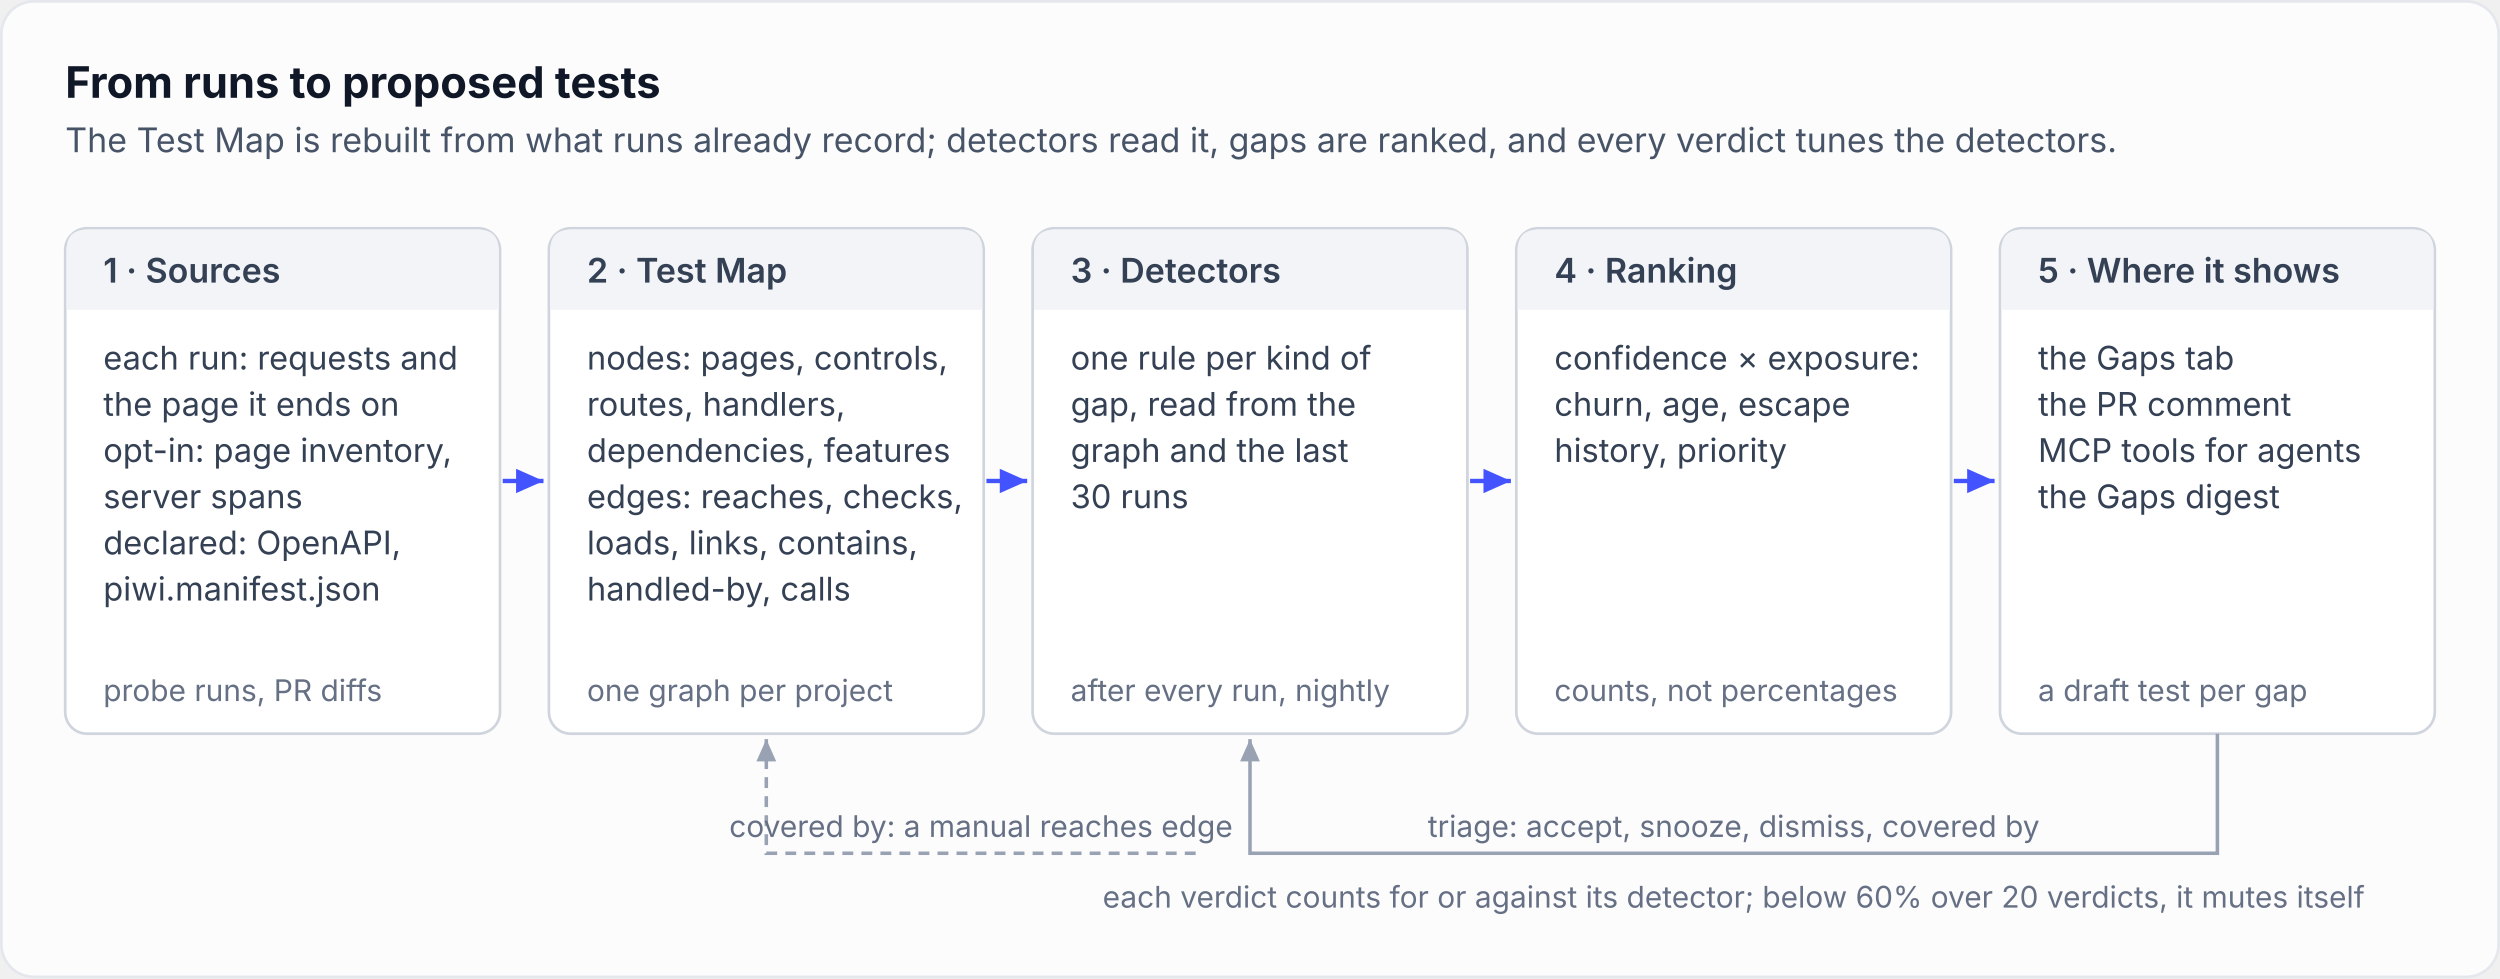
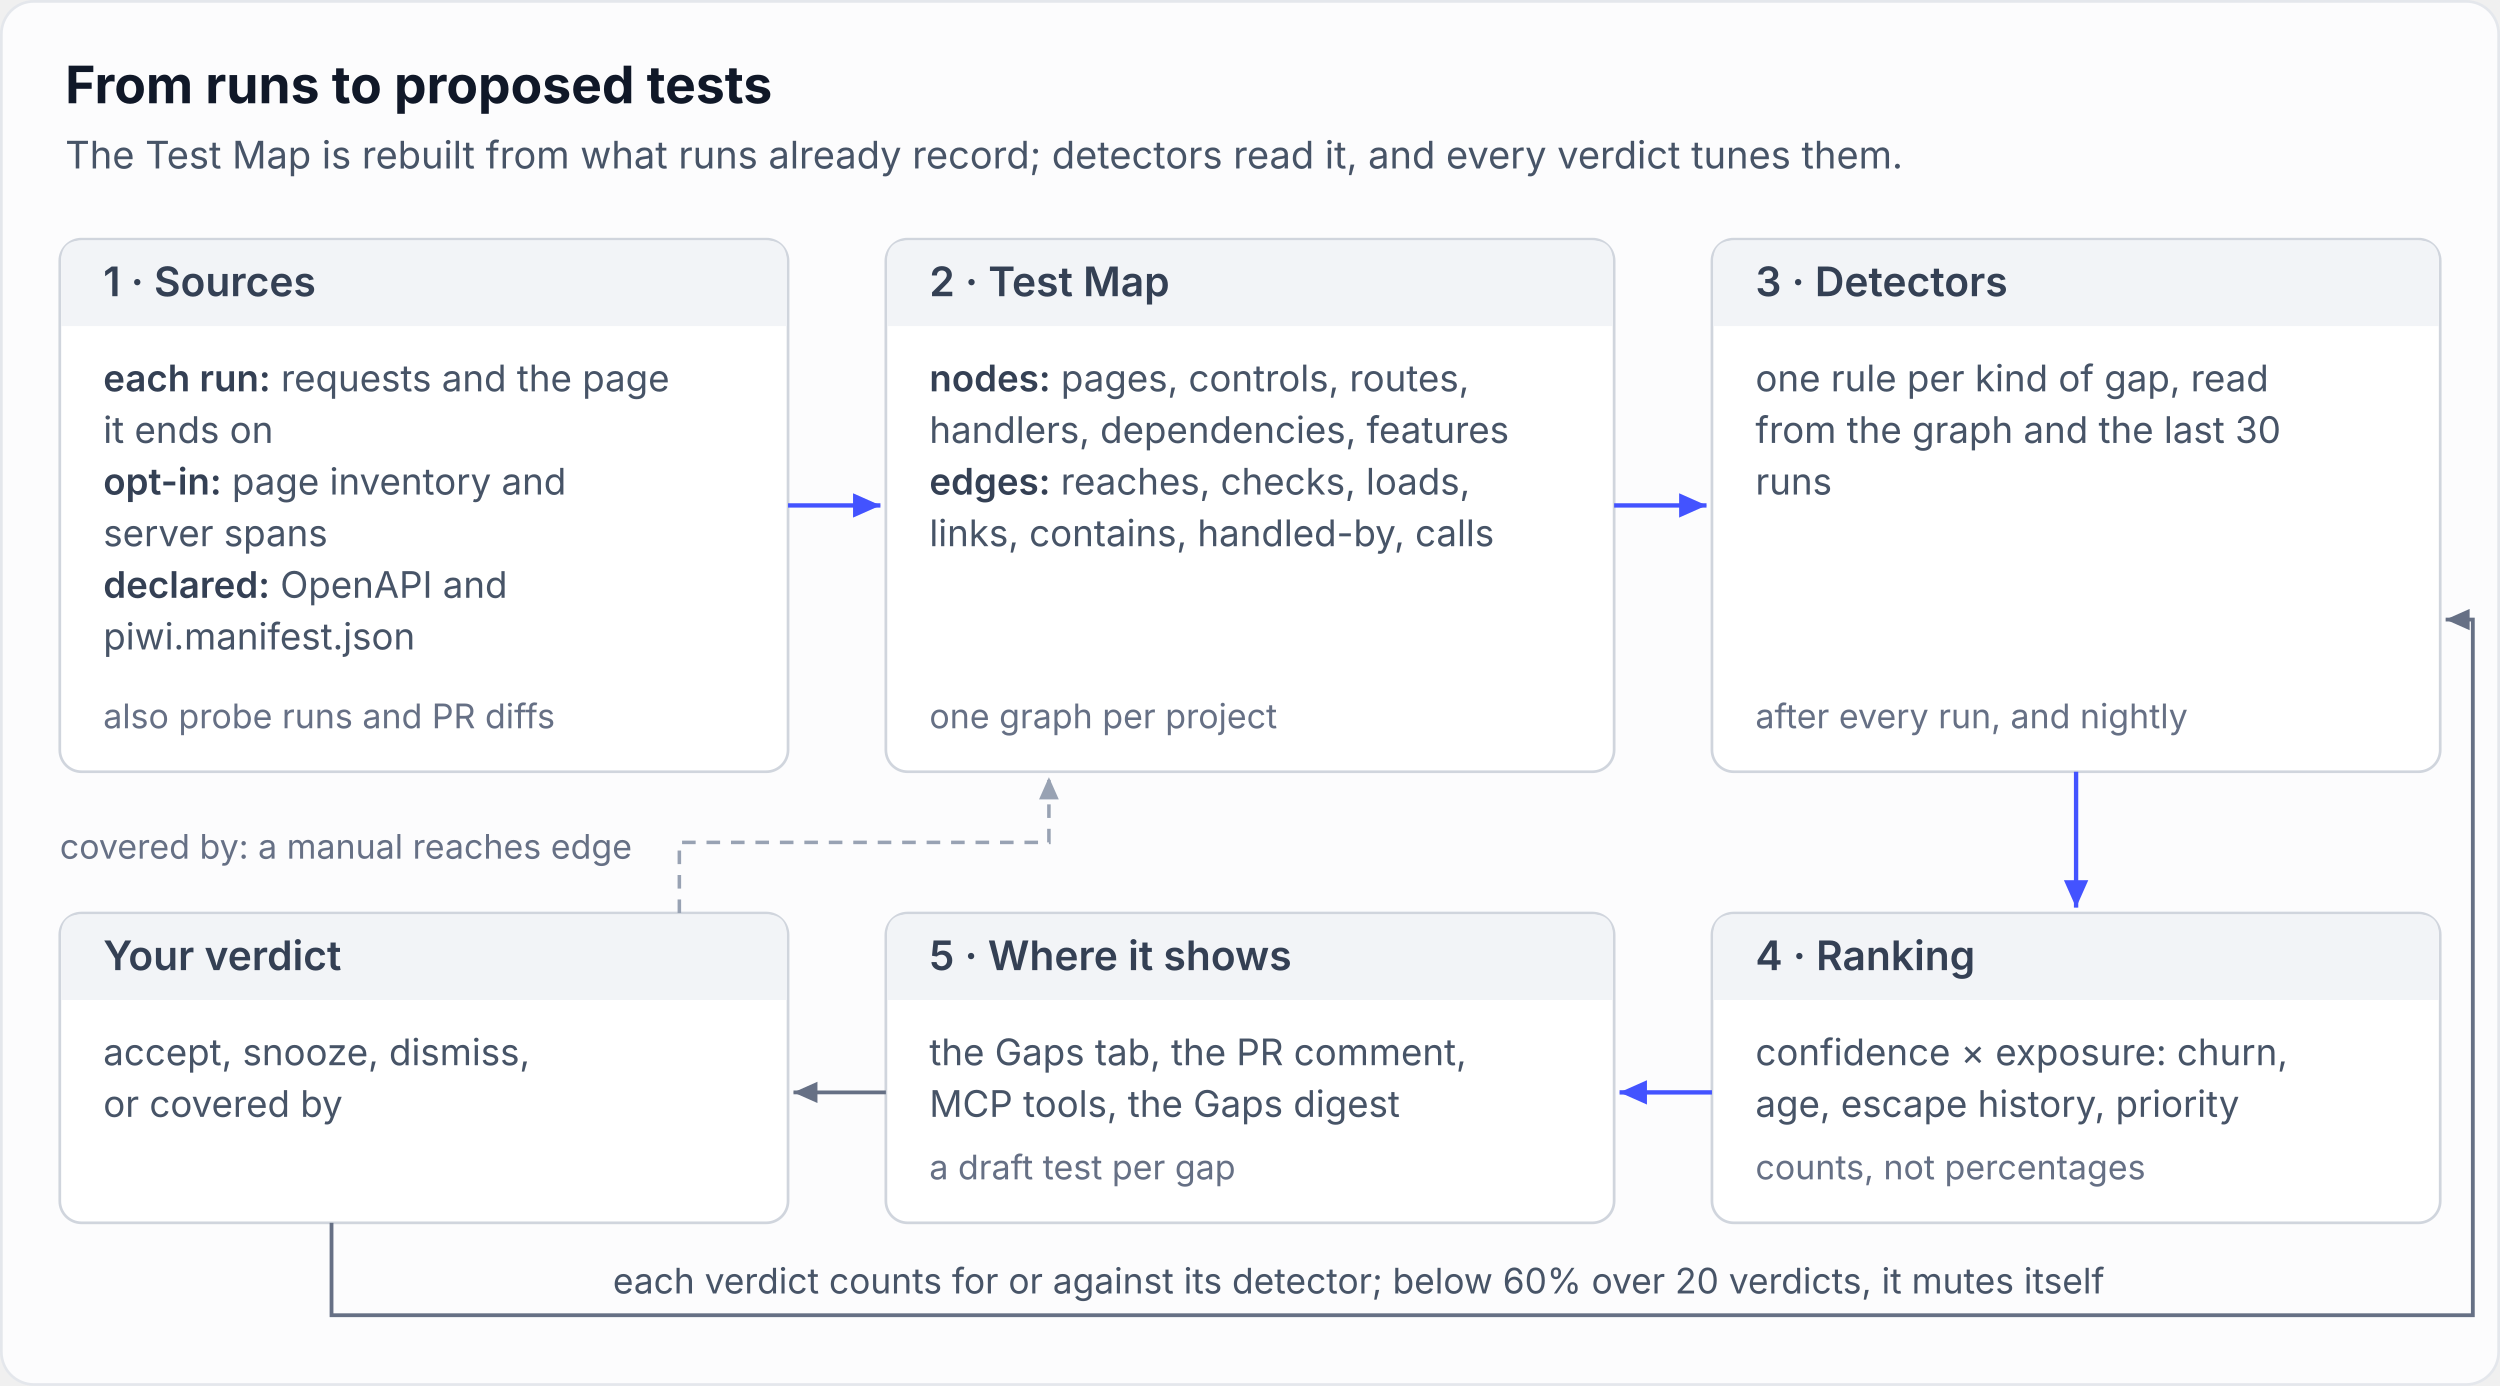
- <svg xmlns="http://www.w3.org/2000/svg" viewBox="0 0 920 360" font-family="ui-sans-serif, system-ui, -apple-system, 'Segoe UI', sans-serif">
+ <svg xmlns="http://www.w3.org/2000/svg" viewBox="0 0 920 510" font-family="ui-sans-serif, system-ui, -apple-system, 'Segoe UI', sans-serif">
  <style>
  .bg{fill:#fcfcfd;stroke:#e4e7ec}
-   .t{fill:#101828;font-weight:700;font-size:16px}
-   .s{fill:#475467;font-size:12.5px}
-   .h{fill:#667085;font-size:10.5px;font-weight:600;letter-spacing:.06em}
-   .l{fill:#344054;font-size:12px}
-   .lb{fill:#344054;font-size:12.5px;font-weight:600}
-   .m{fill:#667085;font-size:11px}
-   .mono{font-family:ui-monospace,SFMono-Regular,Menlo,Consolas,monospace;font-size:10.5px}
-   .bst,.fct,.frt,.okt{font-size:11px}
+   .t{fill:#101828;font-weight:700;font-size:19px}
+   .s{fill:#475467;font-size:14px}
+   .h{fill:#667085;font-size:12.5px;font-weight:700;letter-spacing:.05em}
+   .lb{fill:#344054;font-size:15px;font-weight:600}
+   .l{fill:#475467;font-size:13.5px}
+   .m{fill:#667085;font-size:12.5px}
+   .b{font-weight:600}
+   .mono{font-family:ui-monospace,SFMono-Regular,Menlo,Consolas,monospace;font-size:12.5px;white-space:pre}
+   .ink{fill:#344054} .numw{fill:#ffffff}
  .box{fill:#ffffff;stroke:#d0d5dd}
+   .chip{fill:#f9fafb;stroke:#d0d5dd}
  .hd{fill:#f2f4f7}
-   .dash{fill:none;stroke:#98a2b3;stroke-dasharray:4 3}
-   .edge{fill:none;stroke:#98a2b3;stroke-width:1.3}
+   .cap{fill:#f2f4f7;stroke:#d0d5dd}
+   .rule{fill:none;stroke:#e4e7ec}
+   .edge{fill:none;stroke:#667085;stroke-width:1.4}
+   .dash{fill:none;stroke:#98a2b3;stroke-width:1.3;stroke-dasharray:5 4}
  .acc{fill:none;stroke:#4353ff;stroke-width:1.6}
-   .acct{fill:#4353ff;font-size:11px}
-   .arr{fill:#98a2b3} .arra{fill:#4353ff}
-   .bs{fill:#fffaeb;stroke:#f79009} .bst{fill:#b54708}
-   .fc{fill:#fef3f2;stroke:#f04438} .fct{fill:#b42318}
-   .fr{fill:#fff6ed;stroke:#fb6514} .frt{fill:#c4320a}
-   .ok{fill:#ecfdf3;stroke:#12b76a} .okt{fill:#067647}
-   .chip{stroke-width:1}
+   .accd{fill:none;stroke:#4353ff;stroke-width:1.4;stroke-dasharray:5 4}
+   .acct{fill:#4353ff;font-size:13px} .ac{fill:#4353ff}
+   .et{fill:#475467;font-size:13px}
+   .arr{fill:#667085} .arrd{fill:#98a2b3} .arra{fill:#4353ff}
+   .ab{fill:#eef1ff;stroke:#c7ceff} .abt{fill:#2a3aa8} .abl{fill:#3f4b9e} .abo{fill:none;stroke:#4353ff;stroke-width:1.5}
+   .ok{fill:#ecfdf3;stroke:#75e0a7} .okt{fill:#067647} .okd{fill:#12b76a}
+   .bs{fill:#fffaeb;stroke:#fec84b} .bst{fill:#b54708}
+   .fc{fill:#fef3f2;stroke:#fda29b} .fct{fill:#b42318} .fcd{fill:#f04438}
+   .fr{fill:#fff6ed;stroke:#fd853a} .frt{fill:#c4320a}
+   .mu{fill:#f2f4f7;stroke:#d0d5dd} .mud{fill:#d0d5dd}
+   .dbx{fill:none;stroke:#d0d5dd;stroke-dasharray:5 4}
+   .clu{fill:#4353ff;fill-opacity:.06;stroke:#4353ff;stroke-width:1.8;stroke-dasharray:6 4;stroke-linejoin:round}
  @media (prefers-color-scheme: dark){
    .bg{fill:#161b26;stroke:#333741}
    .t{fill:#f5f5f6} .s{fill:#94969c} .h{fill:#85888e}
-     .l,.lb{fill:#cecfd2} .m{fill:#85888e}
-     .box{fill:#1f242f;stroke:#333741} .hd{fill:#262b36}
-     .dash{stroke:#61646c} .edge{stroke:#61646c} .arr{fill:#61646c}
-     .acc{stroke:#8098f9} .acct{fill:#8098f9} .arra{fill:#8098f9}
-     .bs{fill:#2b1d07;stroke:#dc6803} .bst{fill:#fec84b}
-     .fc{fill:#2d1210;stroke:#d92d20} .fct{fill:#fda29b}
+     .lb{fill:#ececed} .l{fill:#cecfd2} .m{fill:#94969c} .ink{fill:#ececed} .numw{fill:#161b26}
+     .box{fill:#1f242f;stroke:#333741} .chip{fill:#262b36;stroke:#333741} .hd{fill:#262b36}
+     .cap{fill:#262b36;stroke:#4a4f5a}
+     .rule{stroke:#333741}
+     .edge{stroke:#94969c} .arr{fill:#94969c}
+     .dash{stroke:#61646c} .arrd{fill:#61646c}
+     .acc,.accd{stroke:#8098f9} .acct,.ac{fill:#8098f9} .arra{fill:#8098f9}
+     .et{fill:#94969c}
+     .ab{fill:#1c2142;stroke:#3b4699} .abt{fill:#c7d0ff} .abl{fill:#a4b0f0} .abo{stroke:#8098f9}
+     .ok{fill:#0b2418;stroke:#079455} .okt{fill:#75e0a7} .okd{fill:#17b26a}
+     .bs{fill:#2b1d07;stroke:#ca8504} .bst{fill:#fec84b}
+     .fc{fill:#2d1210;stroke:#d92d20} .fct{fill:#fda29b} .fcd{fill:#f04438}
    .fr{fill:#2b170c;stroke:#e04f16} .frt{fill:#f7b27a}
-     .ok{fill:#0b2418;stroke:#079455} .okt{fill:#75e0a7}
+     .mu{fill:#262b36;stroke:#333741} .mud{fill:#61646c}
+     .dbx{stroke:#61646c}
+     .clu{fill:#8098f9;fill-opacity:.1;stroke:#8098f9}
  }
</style>
  <defs>
-     <marker id="sglA" viewBox="0 0 10 10" refX="9" refY="5" markerWidth="7" markerHeight="7" orient="auto-start-reverse">
+     <marker id="sgln" viewBox="0 0 10 10" refX="9" refY="5" markerWidth="7" markerHeight="7" orient="auto-start-reverse">
      <path class="arr" d="M 0 1 L 9 5 L 0 9 z" />
    </marker>
-     <marker id="sglB" viewBox="0 0 10 10" refX="9" refY="5" markerWidth="7" markerHeight="7" orient="auto-start-reverse">
+     <marker id="sgld" viewBox="0 0 10 10" refX="9" refY="5" markerWidth="7" markerHeight="7" orient="auto-start-reverse">
+       <path class="arrd" d="M 0 1 L 9 5 L 0 9 z" />
+     </marker>
+     <marker id="sgla" viewBox="0 0 10 10" refX="9" refY="5" markerWidth="7" markerHeight="7" orient="auto-start-reverse">
      <path class="arra" d="M 0 1 L 9 5 L 0 9 z" />
    </marker>
  </defs>
-   <rect class="bg" x="0.5" y="0.5" width="919" height="359" rx="12" />
-   <text class="t" x="24" y="36">From runs to proposed tests</text>
-   <text class="s" x="24" y="56">The Test Map is rebuilt from what runs already record; detectors read it, gaps are ranked, and every verdict tunes the detectors.</text>
-   <rect class="box chip" x="24" y="84" width="160" height="186" rx="8" />
-   <path class="hd" d="M 24.5 114 L 24.5 92 Q 24.5 84.5 32 84.5 L 176 84.5 Q 183.5 84.5 183.5 92 L 183.5 114 Z" />
-   <text class="lb" x="38" y="104">1 · Sources</text>
-   <text class="l" x="38" y="136">each run: requests and</text>
-   <text class="l" x="38" y="153">the page it ends on</text>
-   <text class="l" x="38" y="170">opt-in: page inventory,</text>
-   <text class="l" x="38" y="187">server spans</text>
-   <text class="l" x="38" y="204">declared: OpenAPI,</text>
-   <text class="l" x="38" y="221">piwi.manifest.json</text>
-   <text class="m" x="38" y="258">probe runs, PR diffs</text>
-   <rect class="box chip" x="202" y="84" width="160" height="186" rx="8" />
-   <path class="hd" d="M 202.5 114 L 202.5 92 Q 202.5 84.5 210 84.5 L 354 84.5 Q 361.5 84.5 361.5 92 L 361.5 114 Z" />
-   <text class="lb" x="216" y="104">2 · Test Map</text>
-   <text class="l" x="216" y="136">nodes: pages, controls,</text>
-   <text class="l" x="216" y="153">routes, handlers,</text>
-   <text class="l" x="216" y="170">dependencies, features</text>
-   <text class="l" x="216" y="187">edges: reaches, checks,</text>
-   <text class="l" x="216" y="204">loads, links, contains,</text>
-   <text class="l" x="216" y="221">handled-by, calls</text>
-   <text class="m" x="216" y="258">one graph per project</text>
-   <rect class="box chip" x="380" y="84" width="160" height="186" rx="8" />
-   <path class="hd" d="M 380.5 114 L 380.5 92 Q 380.5 84.5 388 84.5 L 532 84.5 Q 539.5 84.5 539.5 92 L 539.5 114 Z" />
-   <text class="lb" x="394" y="104">3 · Detectors</text>
-   <text class="l" x="394" y="136">one rule per kind of</text>
-   <text class="l" x="394" y="153">gap, read from the</text>
-   <text class="l" x="394" y="170">graph and the last</text>
-   <text class="l" x="394" y="187">30 runs</text>
-   <text class="m" x="394" y="258">after every run, nightly</text>
-   <rect class="box chip" x="558" y="84" width="160" height="186" rx="8" />
-   <path class="hd" d="M 558.5 114 L 558.5 92 Q 558.5 84.5 566 84.5 L 710 84.5 Q 717.5 84.5 717.5 92 L 717.5 114 Z" />
-   <text class="lb" x="572" y="104">4 · Ranking</text>
-   <text class="l" x="572" y="136">confidence × exposure:</text>
-   <text class="l" x="572" y="153">churn, age, escape</text>
-   <text class="l" x="572" y="170">history, priority</text>
-   <text class="m" x="572" y="258">counts, not percentages</text>
-   <rect class="box chip" x="736" y="84" width="160" height="186" rx="8" />
-   <path class="hd" d="M 736.5 114 L 736.5 92 Q 736.5 84.5 744 84.5 L 888 84.5 Q 895.5 84.5 895.5 92 L 895.5 114 Z" />
-   <text class="lb" x="750" y="104">5 · Where it shows</text>
-   <text class="l" x="750" y="136">the Gaps tab</text>
-   <text class="l" x="750" y="153">the PR comment</text>
-   <text class="l" x="750" y="170">MCP tools for agents</text>
-   <text class="l" x="750" y="187">the Gaps digest</text>
-   <text class="m" x="750" y="258">a draft test per gap</text>
-   <path class="acc" d="M 185 177.0 L 200 177.0" marker-end="url(#sglB)" />
-   <path class="acc" d="M 363 177.0 L 378 177.0" marker-end="url(#sglB)" />
-   <path class="acc" d="M 541 177.0 L 556 177.0" marker-end="url(#sglB)" />
-   <path class="acc" d="M 719 177.0 L 734 177.0" marker-end="url(#sglB)" />
-   <path class="edge" d="M 816.0 270 L 816.0 314 L 460.0 314 L 460.0 272" marker-end="url(#sglA)" />
-   <path class="edge" stroke-dasharray="4 3" d="M 440.0 314 L 282.0 314 L 282.0 272" marker-end="url(#sglA)" />
-   <text class="m" x="638.0" y="308" text-anchor="middle">triage: accept, snooze, dismiss, covered by</text>
-   <text class="m" x="638.0" y="334" text-anchor="middle">each verdict counts for or against its detector; below 60% over 20 verdicts, it mutes itself</text>
-   <text class="m" x="361.0" y="308" text-anchor="middle">covered by: a manual reaches edge</text>
+   <rect class="bg" x="0.5" y="0.5" width="919" height="509" rx="12" />
+   <text class="t" x="24" y="38">From runs to proposed tests</text>
+   <text class="s" x="24" y="62">The Test Map is rebuilt from what runs already record; detectors read it, and every verdict tunes them.</text>
+   <rect class="box" x="22" y="88" width="268" height="196" rx="8" />
+   <path class="hd" d="M 22.5 120 L 22.5 96 Q 22.5 88.5 30 88.5 L 282 88.5 Q 289.5 88.5 289.5 96 L 289.5 120 Z" />
+   <text class="lb" x="38" y="109">1 · Sources</text>
+   <text class="l" x="38" y="144">
+     <tspan class="b ink">each run:</tspan> requests and the page</text>
+   <text class="l" x="38" y="163">it ends on</text>
+   <text class="l" x="38" y="182">
+     <tspan class="b ink">opt-in:</tspan> page inventory and</text>
+   <text class="l" x="38" y="201">server spans</text>
+   <text class="l" x="38" y="220">
+     <tspan class="b ink">declared:</tspan> OpenAPI and</text>
+   <text class="l" x="38" y="239">piwi.manifest.json</text>
+   <text class="m" x="38" y="268">also probe runs and PR diffs</text>
+   <rect class="box" x="326" y="88" width="268" height="196" rx="8" />
+   <path class="hd" d="M 326.5 120 L 326.5 96 Q 326.5 88.5 334 88.5 L 586 88.5 Q 593.5 88.5 593.5 96 L 593.5 120 Z" />
+   <text class="lb" x="342" y="109">2 · Test Map</text>
+   <text class="l" x="342" y="144">
+     <tspan class="b ink">nodes:</tspan> pages, controls, routes,</text>
+   <text class="l" x="342" y="163">handlers, dependencies, features</text>
+   <text class="l" x="342" y="182">
+     <tspan class="b ink">edges:</tspan> reaches, checks, loads,</text>
+   <text class="l" x="342" y="201">links, contains, handled-by, calls</text>
+   <text class="m" x="342" y="268">one graph per project</text>
+   <rect class="box" x="630" y="88" width="268" height="196" rx="8" />
+   <path class="hd" d="M 630.5 120 L 630.5 96 Q 630.5 88.5 638 88.5 L 890 88.5 Q 897.5 88.5 897.5 96 L 897.5 120 Z" />
+   <text class="lb" x="646" y="109">3 · Detectors</text>
+   <text class="l" x="646" y="144">one rule per kind of gap, read</text>
+   <text class="l" x="646" y="163">from the graph and the last 30</text>
+   <text class="l" x="646" y="182">runs</text>
+   <text class="m" x="646" y="268">after every run, and nightly</text>
+   <path class="acc" d="M 290 186 L 324 186" marker-end="url(#sgla)" />
+   <path class="acc" d="M 594 186 L 628 186" marker-end="url(#sgla)" />
+   <rect class="box" x="630" y="336" width="268" height="114" rx="8" />
+   <path class="hd" d="M 630.5 368 L 630.5 344 Q 630.5 336.5 638 336.5 L 890 336.5 Q 897.5 336.5 897.5 344 L 897.5 368 Z" />
+   <text class="lb" x="646" y="357">4 · Ranking</text>
+   <text class="l" x="646" y="392">confidence × exposure: churn,</text>
+   <text class="l" x="646" y="411">age, escape history, priority</text>
+   <text class="m" x="646" y="434">counts, not percentages</text>
+   <rect class="box" x="326" y="336" width="268" height="114" rx="8" />
+   <path class="hd" d="M 326.5 368 L 326.5 344 Q 326.5 336.5 334 336.5 L 586 336.5 Q 593.5 336.5 593.5 344 L 593.5 368 Z" />
+   <text class="lb" x="342" y="357">5 · Where it shows</text>
+   <text class="l" x="342" y="392">the Gaps tab, the PR comment,</text>
+   <text class="l" x="342" y="411">MCP tools, the Gaps digest</text>
+   <text class="m" x="342" y="434">a draft test per gap</text>
+   <rect class="box" x="22" y="336" width="268" height="114" rx="8" />
+   <path class="hd" d="M 22.5 368 L 22.5 344 Q 22.5 336.5 30 336.5 L 282 336.5 Q 289.5 336.5 289.5 344 L 289.5 368 Z" />
+   <text class="lb" x="38" y="357">Your verdict</text>
+   <text class="l" x="38" y="392">accept, snooze, dismiss,</text>
+   <text class="l" x="38" y="411">or covered by</text>
+   <path class="acc" d="M 764 284 L 764 334" marker-end="url(#sgla)" />
+   <path class="acc" d="M 630 402 L 596 402" marker-end="url(#sgla)" />
+   <path class="edge" d="M 326 402 L 292 402" marker-end="url(#sgln)" />
+   <path class="edge" d="M 122 450 L 122 484 L 910 484 L 910 228 L 900 228" marker-end="url(#sgln)" />
+   <text class="et" x="500" y="476" text-anchor="middle">each verdict counts for or against its detector; below 60% over 20 verdicts, it mutes itself</text>
+   <path class="dash" d="M 250 336 L 250 310 L 386 310 L 386 286" marker-end="url(#sgld)" />
+   <text class="m" x="22" y="316">covered by: a manual reaches edge</text>
</svg>
